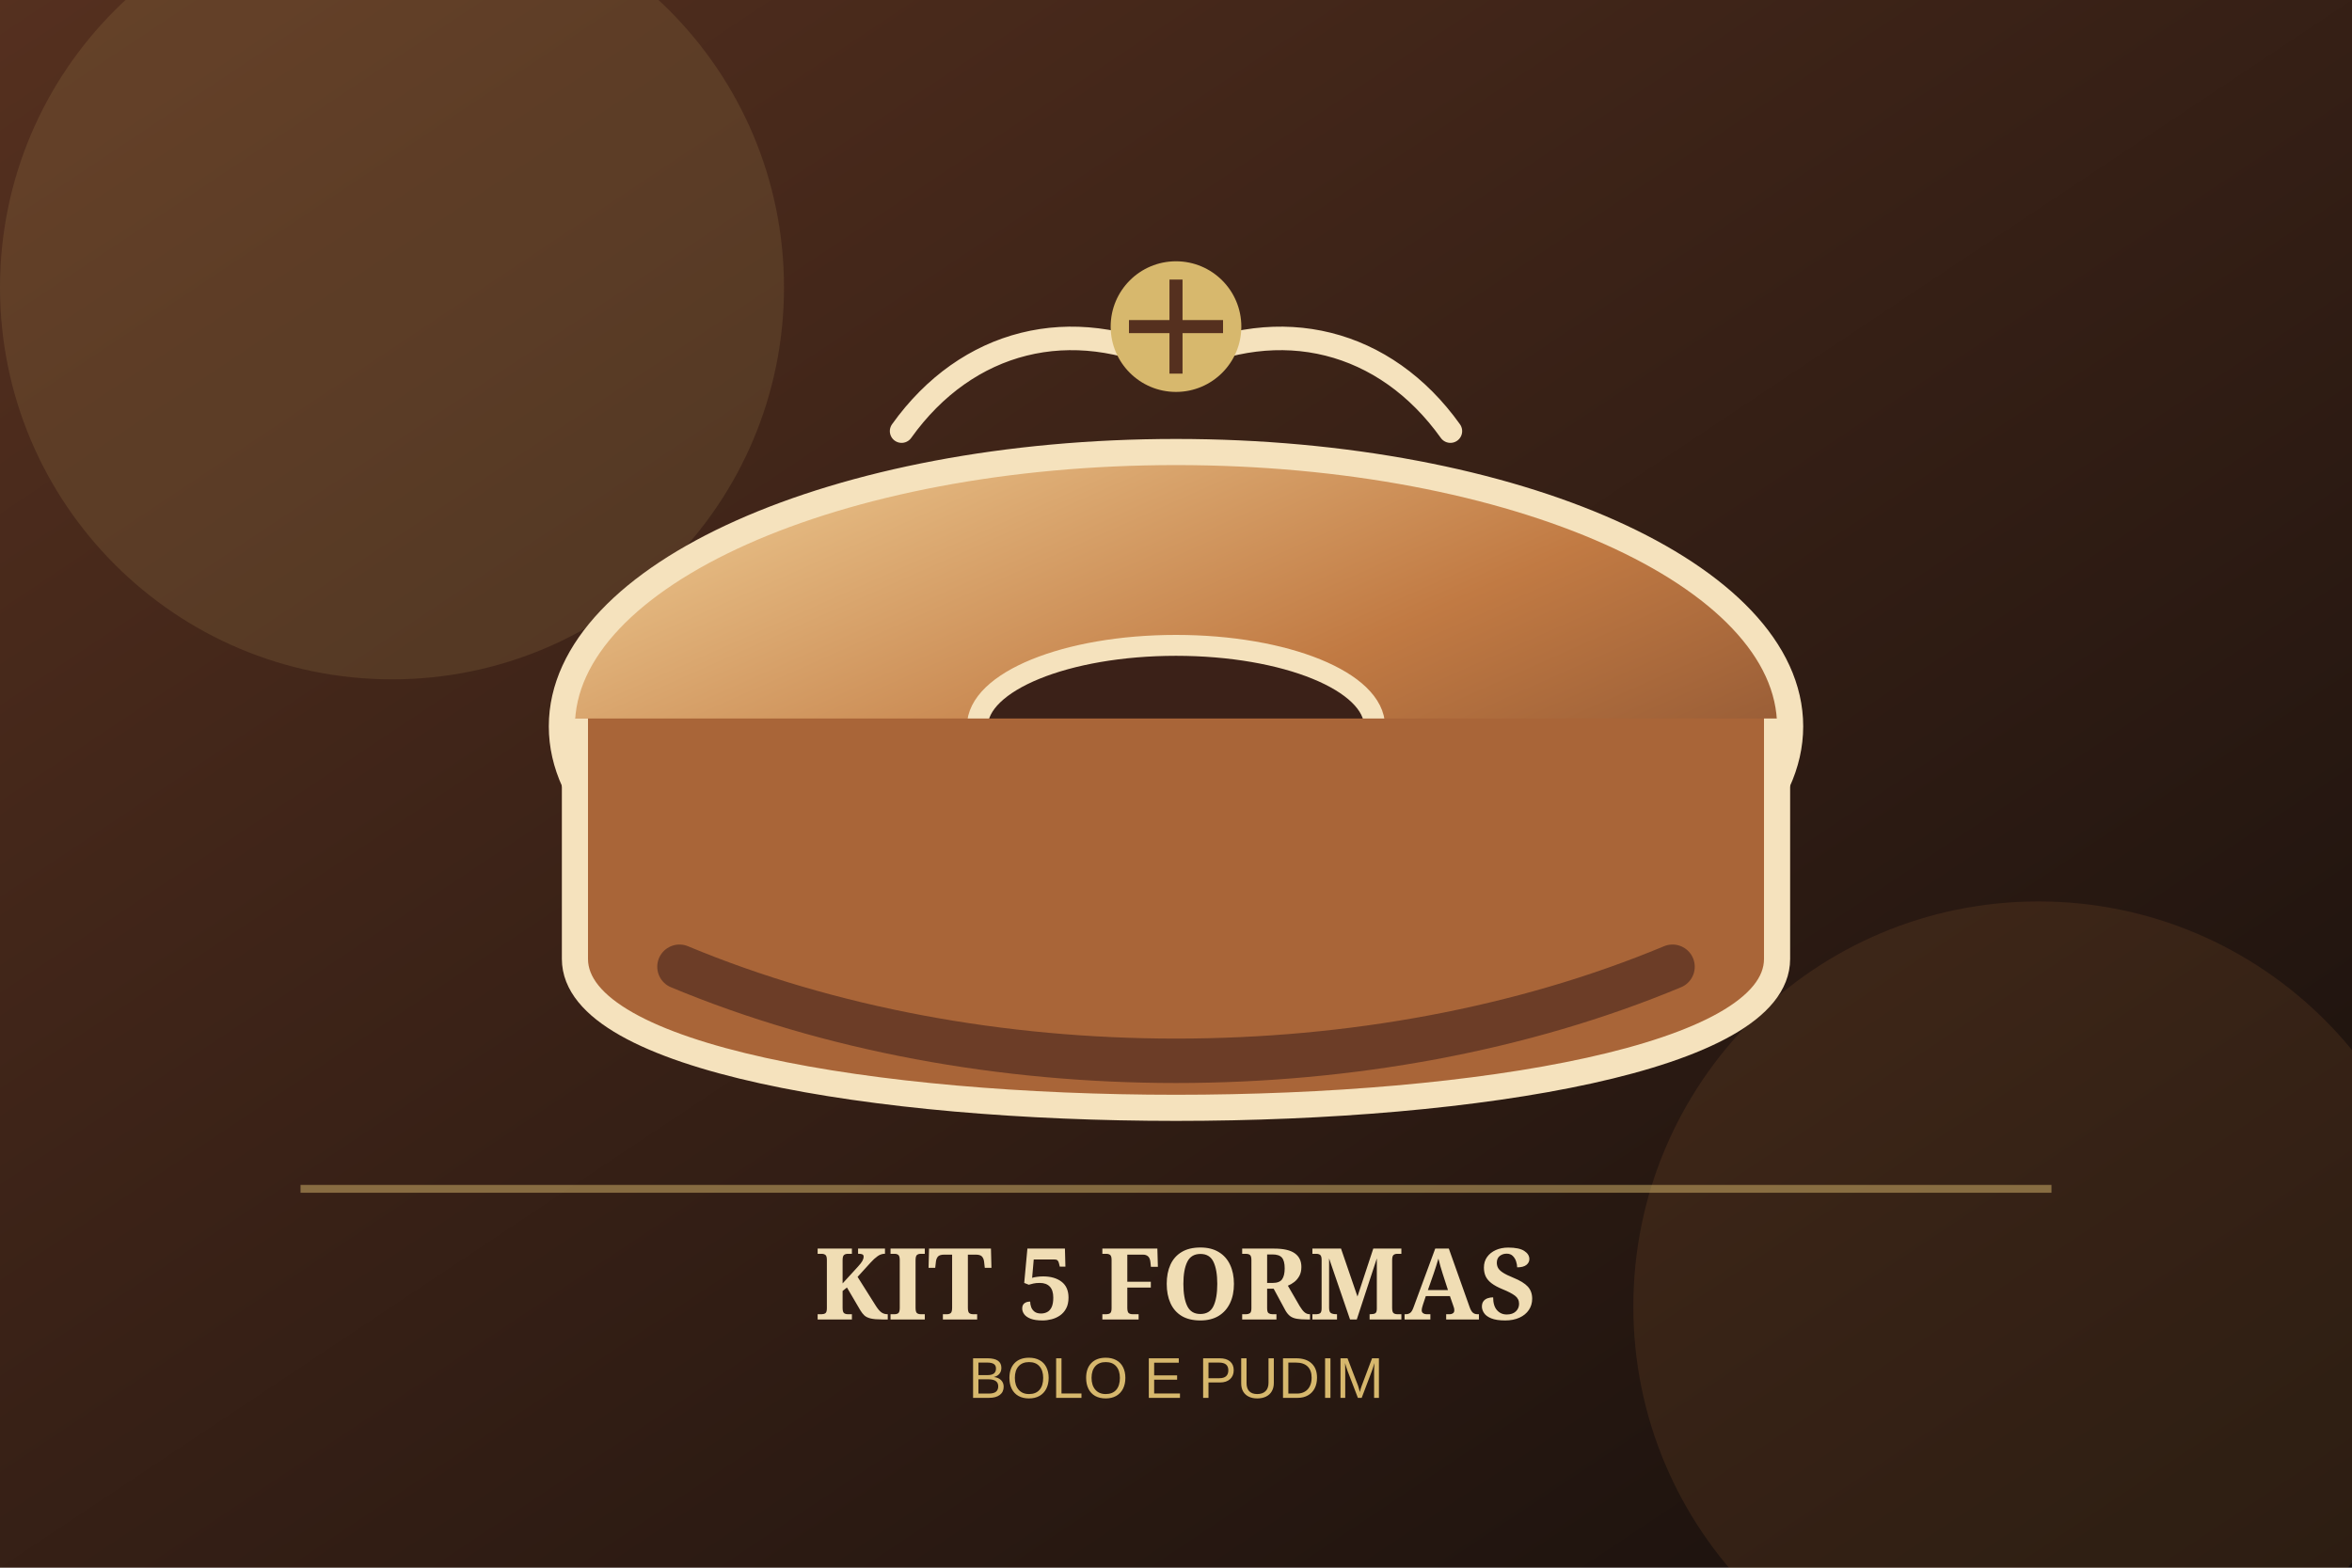
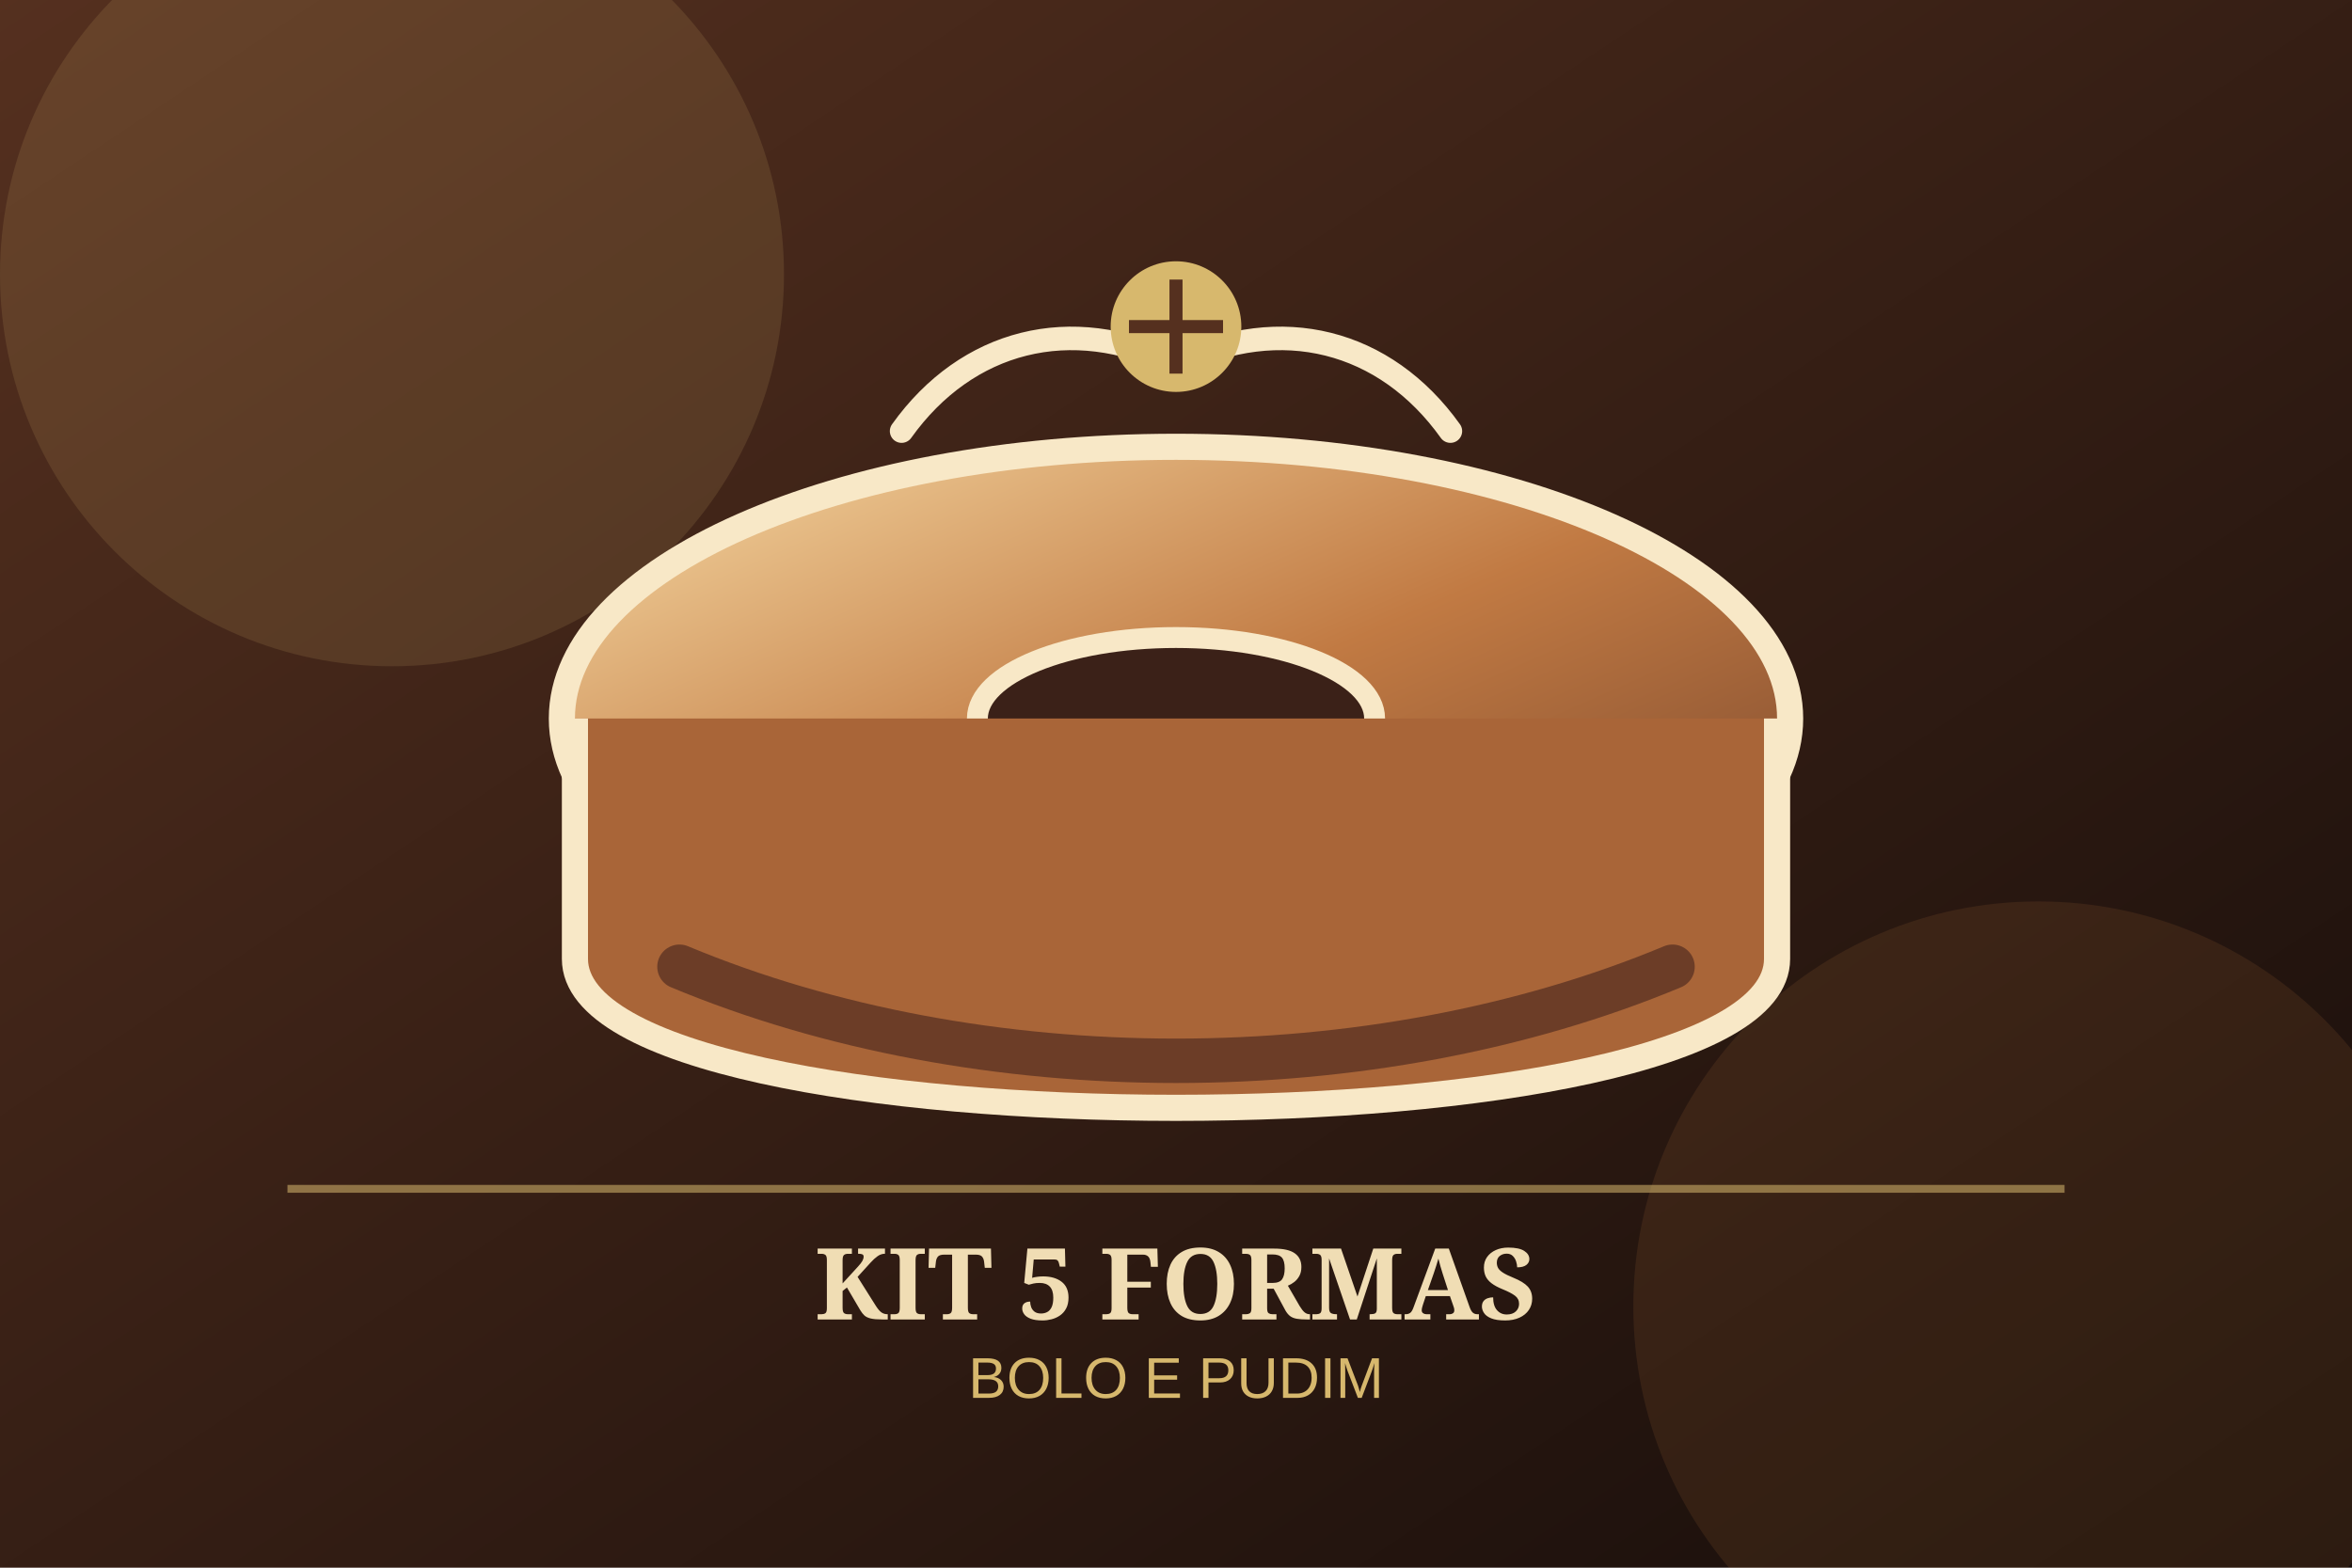
<svg xmlns="http://www.w3.org/2000/svg" viewBox="0 0 900 600">
  <defs>
    <linearGradient id="bg" x1="0" y1="0" x2="1" y2="1">
      <stop stop-color="#55301f" />
-       <stop offset="1" stop-color="#160f0c" />
+       <stop offset="1" stop-color="#160d0a" />
    </linearGradient>
    <linearGradient id="pan" x1="0" y1="0" x2="1" y2="1">
-       <stop stop-color="#f3d39a" />
+       <stop stop-color="#f8dca6" />
      <stop offset=".5" stop-color="#c17a43" />
      <stop offset="1" stop-color="#70402a" />
    </linearGradient>
  </defs>
  <rect width="900" height="600" fill="url(#bg)" />
-   <circle cx="150" cy="110" r="150" fill="#d7b86d" opacity=".13" />
+   <circle cx="150" cy="105" r="150" fill="#d7b86d" opacity=".14" />
  <circle cx="780" cy="500" r="155" fill="#b8733d" opacity=".14" />
-   <path d="M115 455h670" stroke="#d7b86d" stroke-width="3" opacity=".5" />
-   <ellipse cx="450" cy="278" rx="235" ry="105" fill="url(#pan)" stroke="#f5e2bd" stroke-width="10" />
-   <ellipse cx="450" cy="278" rx="76" ry="31" fill="#3b2118" stroke="#f5e2bd" stroke-width="8" />
-   <path d="M220 275v92c0 76 460 76 460 0v-92" fill="#a96538" stroke="#f5e2bd" stroke-width="10" />
+   <path d="M110 455h680" stroke="#d7b86d" stroke-width="3" opacity=".55" />
+   <ellipse cx="450" cy="275" rx="235" ry="104" fill="url(#pan)" stroke="#f8e8c7" stroke-width="10" />
+   <ellipse cx="450" cy="275" rx="76" ry="31" fill="#3b2118" stroke="#f8e8c7" stroke-width="8" />
+   <path d="M220 275v92c0 76 460 76 460 0v-92" fill="#a96538" stroke="#f8e8c7" stroke-width="10" />
  <path d="M260 370c115 48 265 48 380 0" fill="none" stroke="#6c3d27" stroke-width="17" stroke-linecap="round" />
-   <path d="M345 165c25-35 65-45 104-26M555 165c-25-35-65-45-104-26" fill="none" stroke="#f5e2bd" stroke-width="9" stroke-linecap="round" />
+   <path d="M345 165c25-35 65-45 104-26M555 165c-25-35-65-45-104-26" fill="none" stroke="#f8e8c7" stroke-width="9" stroke-linecap="round" />
  <circle cx="450" cy="125" r="25" fill="#d7b86d" />
  <path d="M450 107v36M432 125h36" stroke="#55301f" stroke-width="5" />
  <text x="450" y="505" text-anchor="middle" fill="#f0ddb4" font-family="Georgia,serif" font-size="38" font-weight="bold">KIT 5 FORMAS</text>
  <text x="450" y="535" text-anchor="middle" fill="#d7b86d" font-family="Arial,sans-serif" font-size="22">BOLO E PUDIM</text>
</svg>
